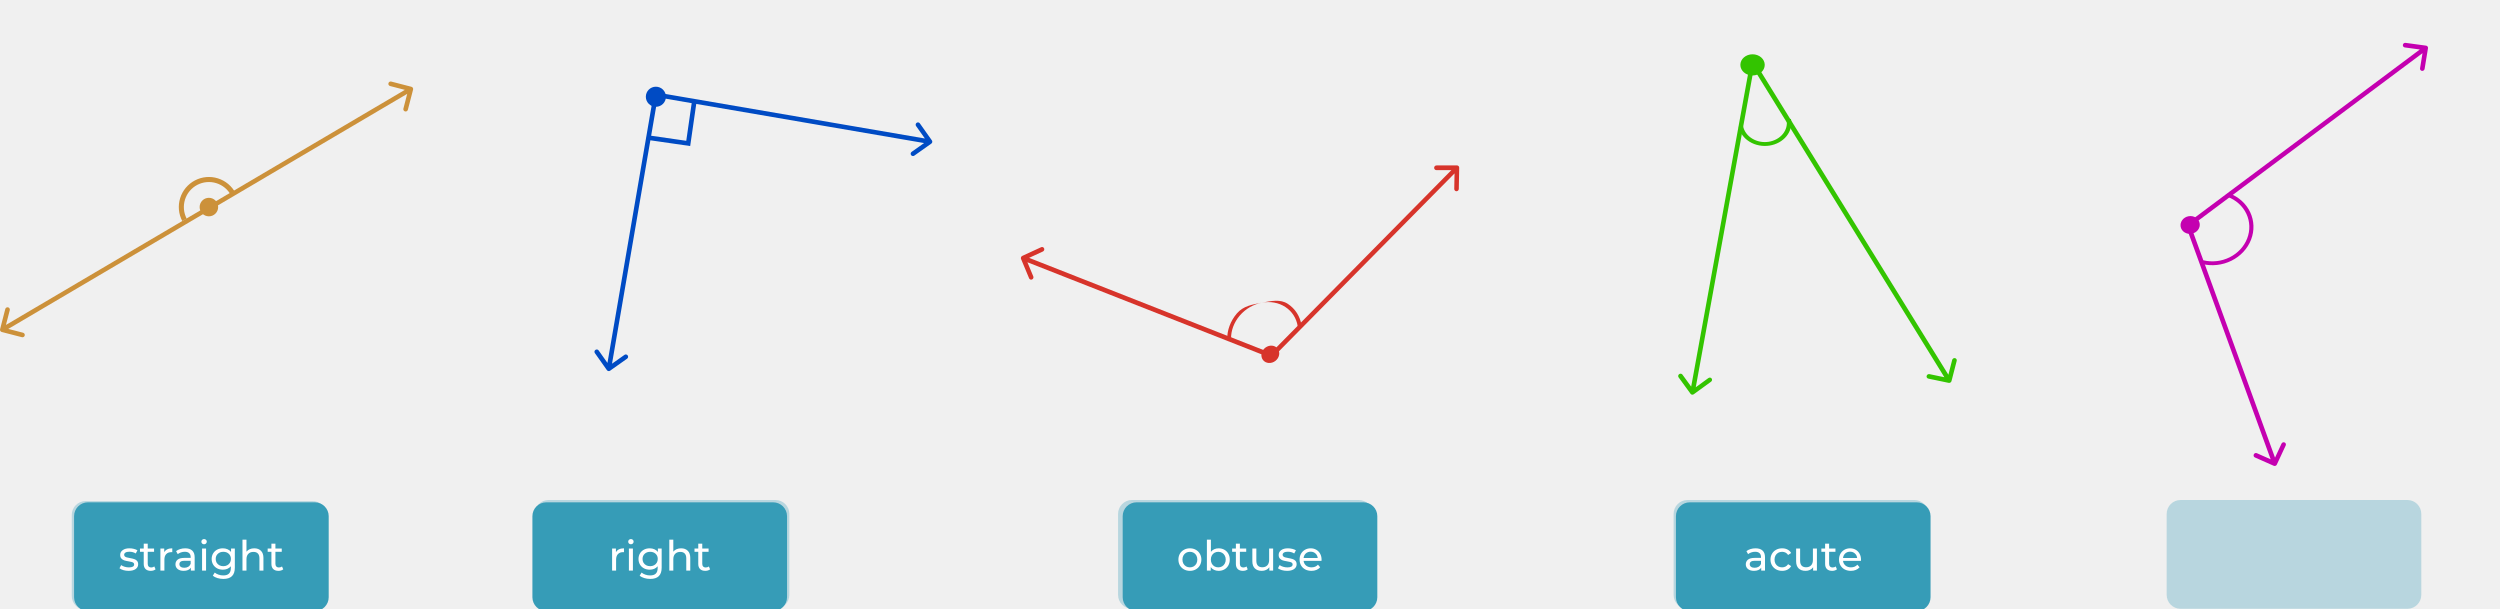
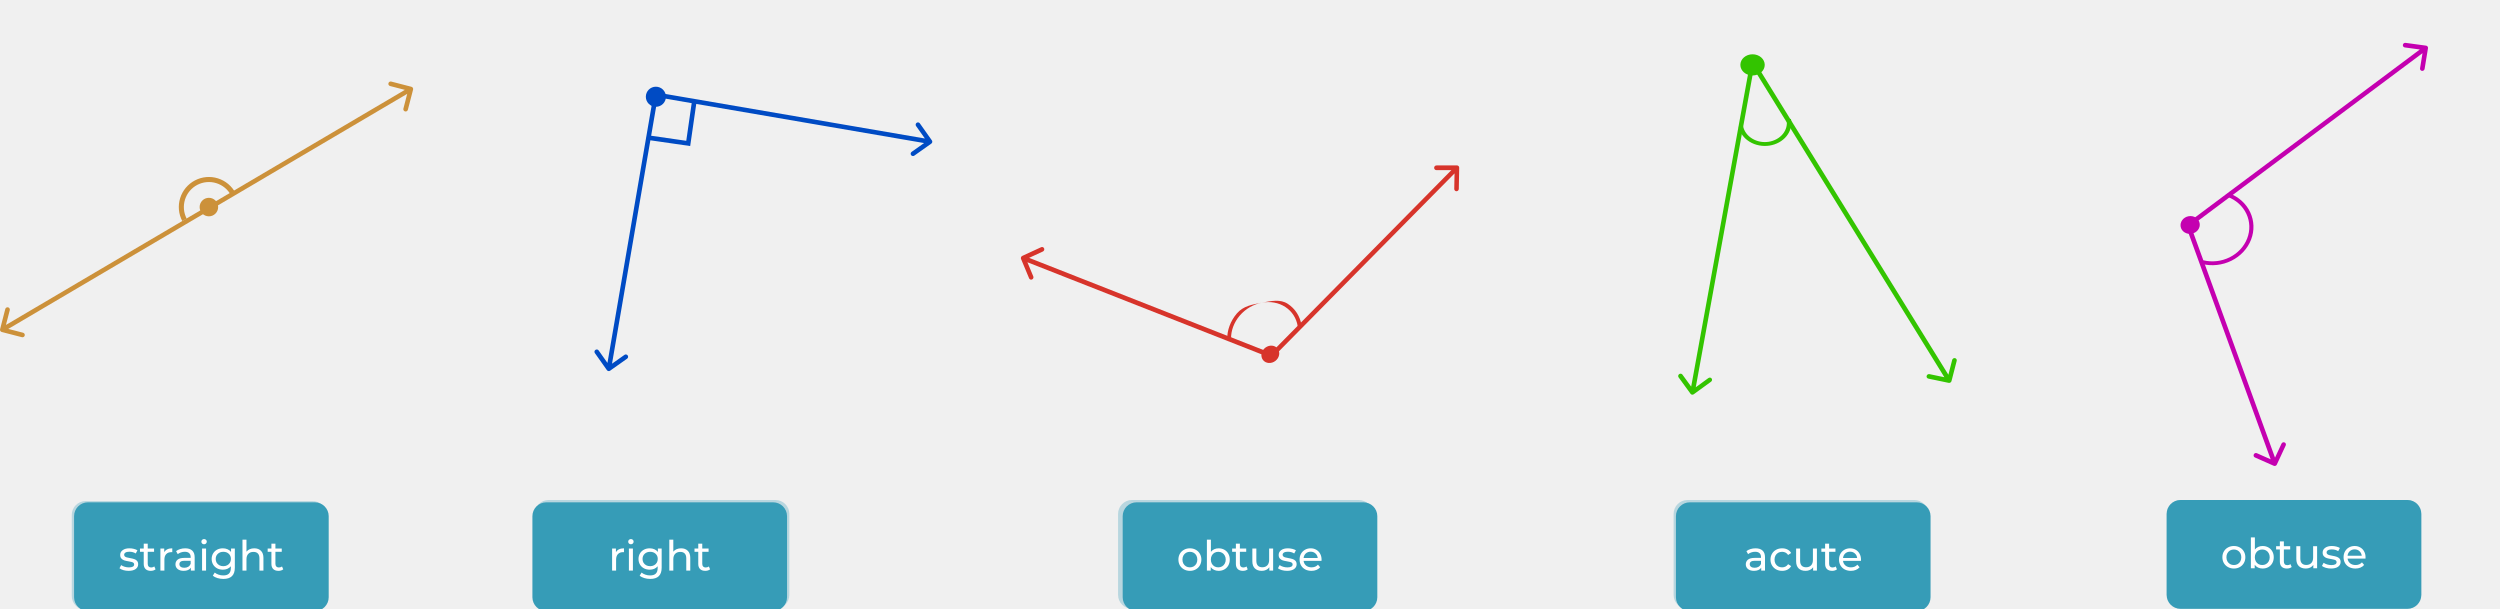
<svg xmlns="http://www.w3.org/2000/svg" width="1080" height="263" viewBox="0 0 1080 263" fill="none">
  <g opacity="0.3">
    <path d="M32 222.454C32 219.692 34.239 217.454 37 217.454H135C137.761 217.454 140 219.692 140 222.454V257.454C140 260.215 137.761 262.454 135 262.454H37C34.239 262.454 32 260.215 32 257.454V222.454Z" fill="#369CB7" />
    <path d="M37 218.454H135V216.454H37V218.454ZM139 222.454V257.454H141V222.454H139ZM135 261.454H37V263.454H135V261.454ZM33 257.454V222.454H31V257.454H33ZM37 261.454C34.791 261.454 33 259.663 33 257.454H31C31 260.767 33.686 263.454 37 263.454V261.454ZM139 257.454C139 259.663 137.209 261.454 135 261.454V263.454C138.314 263.454 141 260.767 141 257.454H139ZM135 218.454C137.209 218.454 139 220.244 139 222.454H141C141 219.14 138.314 216.454 135 216.454V218.454ZM37 216.454C33.686 216.454 31 219.14 31 222.454H33C33 220.244 34.791 218.454 37 218.454V216.454Z" fill="#369CB7" />
  </g>
  <g opacity="0.3">
    <path d="M232 222C232 219.239 234.239 217 237 217H335C337.761 217 340 219.239 340 222V257C340 259.762 337.761 262 335 262H237C234.239 262 232 259.762 232 257V222Z" fill="#369CB7" />
    <path d="M237 218H335V216H237V218ZM339 222V257H341V222H339ZM335 261H237V263H335V261ZM233 257V222H231V257H233ZM237 261C234.791 261 233 259.21 233 257H231C231 260.314 233.686 263 237 263V261ZM339 257C339 259.21 337.209 261 335 261V263C338.314 263 341 260.314 341 257H339ZM335 218C337.209 218 339 219.791 339 222H341C341 218.687 338.314 216 335 216V218ZM237 216C233.686 216 231 218.687 231 222H233C233 219.791 234.791 218 237 218V216Z" fill="#369CB7" />
  </g>
  <g opacity="0.3">
    <path d="M484 222C484 219.239 486.239 217 489 217H587C589.761 217 592 219.239 592 222V257C592 259.762 589.761 262 587 262H489C486.239 262 484 259.762 484 257V222Z" fill="#369CB7" />
    <path d="M489 218H587V216H489V218ZM591 222V257H593V222H591ZM587 261H489V263H587V261ZM485 257V222H483V257H485ZM489 261C486.791 261 485 259.21 485 257H483C483 260.314 485.686 263 489 263V261ZM591 257C591 259.21 589.209 261 587 261V263C590.314 263 593 260.314 593 257H591ZM587 218C589.209 218 591 219.791 591 222H593C593 218.687 590.314 216 587 216V218ZM489 216C485.686 216 483 218.687 483 222H485C485 219.791 486.791 218 489 218V216Z" fill="#369CB7" />
  </g>
-   <path d="M0.032 142.203C-0.106 142.738 0.215 143.284 0.75 143.422L9.464 145.674C9.998 145.812 10.544 145.49 10.682 144.956C10.82 144.421 10.499 143.875 9.964 143.737L2.218 141.736L4.22 133.99C4.358 133.455 4.037 132.91 3.502 132.772C2.967 132.634 2.422 132.955 2.284 133.49L0.032 142.203ZM178.453 38.704C178.591 38.169 178.27 37.624 177.735 37.485L169.021 35.234C168.487 35.095 167.941 35.417 167.803 35.952C167.665 36.486 167.986 37.032 168.521 37.17L176.266 39.172L174.265 46.917C174.127 47.452 174.448 47.997 174.983 48.136C175.518 48.274 176.063 47.952 176.201 47.417L178.453 38.704ZM1.508 143.315L177.993 39.315L176.977 37.592L0.492 141.592L1.508 143.315Z" fill="#CC913A" />
+   <path d="M0.032 142.203C-0.106 142.738 0.215 143.284 0.75 143.422L9.464 145.674C9.998 145.812 10.544 145.49 10.682 144.956C10.82 144.421 10.499 143.875 9.964 143.737L2.218 141.736L4.22 133.99C4.358 133.455 4.037 132.91 3.502 132.772C2.967 132.633 2.422 132.955 2.284 133.49L0.032 142.203ZM178.453 38.704C178.591 38.169 178.27 37.623 177.735 37.485L169.021 35.233C168.487 35.095 167.941 35.417 167.803 35.952C167.665 36.486 167.986 37.032 168.521 37.17L176.266 39.172L174.265 46.917C174.127 47.452 174.448 47.997 174.983 48.136C175.518 48.274 176.063 47.952 176.201 47.417L178.453 38.704ZM1.508 143.315L177.993 39.315L176.977 37.592L0.492 141.592L1.508 143.315Z" fill="#CC913A" />
  <circle cx="90.242" cy="89.454" r="4" fill="#CC913A" />
-   <path d="M101.757 83.421C100.157 80.366 97.41 78.073 94.119 77.045C90.828 76.017 87.263 76.338 84.209 77.938C81.155 79.538 78.862 82.286 77.834 85.577C76.805 88.868 77.127 92.433 78.727 95.487L80.661 94.473C79.33 91.932 79.063 88.966 79.918 86.228C80.773 83.49 82.681 81.204 85.222 79.873C87.763 78.541 90.729 78.274 93.468 79.129C96.206 79.985 98.492 81.893 99.823 84.434L101.757 83.421Z" fill="#CC913A" />
+   <path d="M101.757 83.42C100.157 80.366 97.41 78.073 94.119 77.045C90.828 76.017 87.263 76.338 84.209 77.938C81.155 79.538 78.862 82.286 77.834 85.577C76.805 88.868 77.127 92.433 78.727 95.487L80.661 94.473C79.33 91.932 79.063 88.966 79.918 86.228C80.773 83.49 82.681 81.204 85.222 79.873C87.763 78.541 90.729 78.274 93.468 79.129C96.206 79.985 98.492 81.893 99.823 84.434L101.757 83.42Z" fill="#CC913A" />
  <circle cx="283.342" cy="41.796" r="4.342" fill="#004BC4" />
-   <path d="M299.888 44.08L297.312 61.956L279.436 59.38" stroke="#004BC4" stroke-width="2" />
-   <path d="M402.572 60.645C402.891 61.096 402.783 61.719 402.332 62.038L394.984 67.234C394.533 67.553 393.909 67.446 393.59 66.995C393.271 66.544 393.378 65.92 393.829 65.601L400.361 60.983L395.743 54.45C395.424 53.999 395.531 53.375 395.982 53.056C396.433 52.737 397.057 52.845 397.376 53.296L402.572 60.645ZM283.328 40.892L282.342 40.723L282.512 39.738L283.497 39.907L283.328 40.892ZM263.576 160.136C263.125 160.455 262.501 160.348 262.182 159.897L256.987 152.548C256.668 152.097 256.775 151.473 257.226 151.154C257.677 150.835 258.301 150.942 258.62 151.393L263.238 157.926L269.77 153.307C270.221 152.989 270.845 153.096 271.164 153.547C271.483 153.998 271.376 154.622 270.925 154.941L263.576 160.136ZM401.586 62.207L283.159 41.878L283.497 39.907L401.924 60.236L401.586 62.207ZM284.314 41.062L263.984 159.489L262.013 159.15L282.342 40.723L284.314 41.062Z" fill="#004BC4" />
+   <path d="M299.888 44.079L297.312 61.956L279.436 59.38" stroke="#004BC4" stroke-width="2" />
+   <path d="M402.572 60.645C402.891 61.095 402.783 61.719 402.332 62.038L394.984 67.234C394.533 67.553 393.909 67.445 393.59 66.995C393.271 66.544 393.378 65.919 393.829 65.601L400.361 60.983L395.743 54.45C395.424 53.999 395.531 53.375 395.982 53.056C396.433 52.737 397.057 52.845 397.376 53.295L402.572 60.645ZM283.328 40.892L282.342 40.723L282.512 39.738L283.497 39.907L283.328 40.892ZM263.576 160.136C263.125 160.455 262.501 160.348 262.182 159.897L256.987 152.548C256.668 152.097 256.775 151.473 257.226 151.154C257.677 150.835 258.301 150.942 258.62 151.393L263.238 157.926L269.77 153.307C270.221 152.989 270.845 153.096 271.164 153.547C271.483 153.998 271.376 154.622 270.925 154.941L263.576 160.136ZM401.586 62.207L283.159 41.878L283.497 39.907L401.924 60.236L401.586 62.207ZM284.314 41.062L263.984 159.489L262.013 159.15L282.342 40.723L284.314 41.062Z" fill="#004BC4" />
  <ellipse cx="757.102" cy="28.031" rx="5.266" ry="4.578" fill="#33C400" />
-   <path d="M843.047 164.63C842.908 165.166 842.359 165.51 841.82 165.397L833.033 163.565C832.494 163.453 832.169 162.927 832.307 162.391C832.445 161.855 832.994 161.511 833.533 161.623L841.344 163.252L843.345 155.484C843.483 154.948 844.032 154.604 844.571 154.717C845.11 154.829 845.435 155.355 845.297 155.891L843.047 164.63ZM757.085 26.983L756.094 26.85L756.574 24.21L757.953 26.44L757.085 26.983ZM731.725 170.31C731.268 170.642 730.64 170.558 730.323 170.122L725.149 163.02C724.831 162.584 724.945 161.962 725.402 161.63C725.859 161.297 726.487 161.382 726.805 161.817L731.403 168.131L738.026 163.321C738.483 162.989 739.111 163.073 739.429 163.509C739.746 163.945 739.633 164.567 739.176 164.899L731.725 170.31ZM841.203 164.969L756.218 27.526L757.953 26.44L842.937 163.884L841.203 164.969ZM758.077 27.116L732.142 169.654L730.159 169.388L756.094 26.85L758.077 27.116Z" fill="#33C400" />
-   <path d="M773.677 51.35C774.212 53.953 773.536 56.632 771.799 58.797C770.062 60.962 767.405 62.437 764.414 62.897C761.423 63.357 758.342 62.765 755.849 61.25C753.356 59.735 751.655 57.422 751.12 54.819L753.015 54.528C753.46 56.693 754.875 58.618 756.949 59.878C759.023 61.139 761.587 61.632 764.076 61.249C766.564 60.866 768.775 59.639 770.22 57.837C771.665 56.036 772.227 53.807 771.783 51.642L773.677 51.35Z" fill="#33C400" />
+   <path d="M843.047 164.63C842.908 165.166 842.359 165.51 841.82 165.397L833.033 163.565C832.494 163.453 832.169 162.927 832.307 162.391C832.445 161.855 832.994 161.511 833.533 161.623L841.344 163.252L843.345 155.484C843.483 154.948 844.032 154.604 844.571 154.717C845.11 154.829 845.435 155.355 845.297 155.891L843.047 164.63ZM757.085 26.983L756.094 26.85L756.574 24.21L757.953 26.44L757.085 26.983ZM731.725 170.31C731.268 170.642 730.64 170.558 730.323 170.122L725.149 163.02C724.831 162.584 724.945 161.962 725.402 161.629C725.859 161.297 726.487 161.382 726.805 161.817L731.403 168.131L738.026 163.321C738.483 162.989 739.111 163.073 739.429 163.509C739.746 163.944 739.633 164.567 739.176 164.899L731.725 170.31ZM841.203 164.969L756.218 27.526L757.953 26.44L842.937 163.884L841.203 164.969ZM758.077 27.116L732.142 169.654L730.159 169.388L756.094 26.85L758.077 27.116Z" fill="#33C400" />
+   <path d="M773.677 51.35C774.212 53.953 773.536 56.631 771.799 58.797C770.062 60.962 767.405 62.437 764.414 62.897C761.423 63.357 758.342 62.765 755.849 61.25C753.356 59.735 751.655 57.422 751.12 54.819L753.015 54.528C753.46 56.693 754.875 58.618 756.949 59.878C759.023 61.139 761.587 61.632 764.076 61.249C766.564 60.866 768.775 59.639 770.22 57.837C771.665 56.036 772.227 53.807 771.783 51.642L773.677 51.35Z" fill="#33C400" />
  <g opacity="0.3">
    <path d="M724 222C724 219.239 726.239 217 729 217H827C829.761 217 832 219.239 832 222V257C832 259.762 829.761 262 827 262H729C726.239 262 724 259.762 724 257V222Z" fill="#369CB7" />
    <path d="M729 218H827V216H729V218ZM831 222V257H833V222H831ZM827 261H729V263H827V261ZM725 257V222H723V257H725ZM729 261C726.791 261 725 259.21 725 257H723C723 260.314 725.686 263 729 263V261ZM831 257C831 259.21 829.209 261 827 261V263C830.314 263 833 260.314 833 257H831ZM827 218C829.209 218 831 219.791 831 222H833C833 218.687 830.314 216 827 216V218ZM729 216C725.686 216 723 218.687 723 222H725C725 219.791 726.791 218 729 218V216Z" fill="#369CB7" />
  </g>
-   <ellipse cx="946.145" cy="97.186" rx="3.834" ry="4.173" transform="rotate(-100.475 946.145 97.1862)" fill="#C400B0" />
-   <path d="M1048.06 19.716C1048.61 19.79 1048.98 20.294 1048.89 20.841L1047.43 29.763C1047.35 30.311 1046.83 30.695 1046.29 30.621C1045.74 30.547 1045.37 30.043 1045.46 29.496L1046.75 21.565L1038.86 20.495C1038.32 20.421 1037.95 19.917 1038.04 19.37C1038.13 18.822 1038.64 18.438 1039.19 18.512L1048.06 19.716ZM945.29 97.356L944.349 97.721L944.094 97.018L944.707 96.56L945.29 97.356ZM983.589 200.706C983.353 201.212 982.758 201.443 982.258 201.222L974.119 197.618C973.619 197.396 973.405 196.807 973.64 196.301C973.876 195.794 974.471 195.563 974.971 195.784L982.206 198.988L985.613 191.655C985.848 191.149 986.444 190.918 986.944 191.139C987.443 191.36 987.657 191.95 987.422 192.456L983.589 200.706ZM1048.49 21.503L945.873 98.151L944.707 96.56L1047.32 19.912L1048.49 21.503ZM946.231 96.991L983.625 199.941L981.743 200.671L944.349 97.721L946.231 96.991Z" fill="#C400B0" />
-   <path d="M963.099 83.525C967.138 85.055 970.353 87.976 972.093 91.691C973.832 95.407 973.964 99.639 972.462 103.527C970.96 107.415 967.937 110.666 964.008 112.62C960.078 114.573 955.537 115.083 951.309 114.044L951.811 112.436C955.603 113.367 959.675 112.911 963.199 111.159C966.723 109.406 969.434 106.491 970.781 103.004C972.128 99.518 972.009 95.723 970.449 92.39C968.89 89.058 966.006 86.439 962.384 85.067L963.099 83.525Z" fill="#C400B0" />
+   <ellipse cx="946.145" cy="97.186" rx="3.834" ry="4.173" transform="rotate(-100.475 946.145 97.1863)" fill="#C400B0" />
+   <path d="M1048.06 19.716C1048.61 19.79 1048.98 20.294 1048.89 20.841L1047.43 29.764C1047.35 30.311 1046.83 30.695 1046.29 30.621C1045.74 30.547 1045.37 30.044 1045.46 29.496L1046.75 21.565L1038.86 20.495C1038.32 20.421 1037.95 19.917 1038.04 19.37C1038.13 18.822 1038.64 18.438 1039.19 18.512L1048.06 19.716ZM945.29 97.356L944.349 97.721L944.094 97.018L944.707 96.56L945.29 97.356ZM983.589 200.706C983.353 201.212 982.758 201.444 982.258 201.222L974.119 197.618C973.619 197.397 973.405 196.807 973.64 196.301C973.876 195.794 974.471 195.563 974.971 195.785L982.206 198.988L985.613 191.655C985.848 191.149 986.444 190.918 986.944 191.139C987.443 191.36 987.657 191.95 987.422 192.456L983.589 200.706ZM1048.49 21.503L945.873 98.151L944.707 96.56L1047.32 19.912L1048.49 21.503ZM946.231 96.991L983.625 199.941L981.743 200.671L944.349 97.721L946.231 96.991Z" fill="#C400B0" />
+   <path d="M963.099 83.525C967.138 85.056 970.353 87.976 972.093 91.692C973.832 95.407 973.964 99.639 972.462 103.527C970.96 107.415 967.937 110.666 964.008 112.62C960.078 114.574 955.537 115.083 951.309 114.045L951.811 112.436C955.603 113.368 959.675 112.911 963.199 111.159C966.723 109.407 969.434 106.491 970.781 103.004C972.128 99.518 972.009 95.723 970.449 92.391C968.89 89.058 966.006 86.44 962.384 85.067L963.099 83.525Z" fill="#C400B0" />
  <g opacity="0.3">
    <path d="M937 222C937 219.239 939.239 217 942 217H1040C1042.76 217 1045 219.239 1045 222V257C1045 259.762 1042.76 262 1040 262H942C939.239 262 937 259.762 937 257V222Z" fill="#369CB7" />
    <path d="M942 218H1040V216H942V218ZM1044 222V257H1046V222H1044ZM1040 261H942V263H1040V261ZM938 257V222H936V257H938ZM942 261C939.791 261 938 259.21 938 257H936C936 260.314 938.686 263 942 263V261ZM1044 257C1044 259.21 1042.21 261 1040 261V263C1043.31 263 1046 260.314 1046 257H1044ZM1040 218C1042.21 218 1044 219.791 1044 222H1046C1046 218.687 1043.31 216 1040 216V218ZM942 216C938.686 216 936 218.687 936 222H938C938 219.791 939.791 218 942 218V216Z" fill="#369CB7" />
  </g>
  <ellipse cx="548.781" cy="153.064" rx="4.011" ry="3.59" transform="rotate(142.456 548.781 153.064)" fill="#D7342B" />
-   <path d="M441.094 111.891C440.881 111.38 441.114 110.779 441.614 110.549L449.767 106.793C450.267 106.562 450.845 106.79 451.059 107.301C451.272 107.812 451.039 108.413 450.539 108.643L443.292 111.982L446.379 119.385C446.592 119.896 446.359 120.497 445.859 120.728C445.359 120.958 444.78 120.731 444.567 120.22L441.094 111.891ZM549.248 153.654L549.931 154.37L549.471 154.835L548.88 154.603L549.248 153.654ZM629.41 71.454C629.954 71.453 630.386 71.907 630.376 72.468L630.203 81.604C630.192 82.165 629.743 82.62 629.199 82.621C628.656 82.621 628.223 82.168 628.234 81.607L628.388 73.486L620.512 73.498C619.968 73.499 619.536 73.045 619.547 72.484C619.557 71.924 620.007 71.469 620.55 71.468L629.41 71.454ZM442.368 110.525L549.616 152.704L548.88 154.603L441.632 112.424L442.368 110.525ZM548.566 152.937L628.709 71.752L630.074 73.186L549.931 154.37L548.566 152.937Z" fill="#D7342B" />
-   <path d="M530.154 146.603C530.076 142.657 531.563 138.658 534.313 135.422C537.064 132.185 541.008 131.539 545.097 130.765C549.187 129.992 553.114 129.15 556.327 131.258C559.54 133.367 561.66 136.683 562.256 140.532L560.608 140.946C560.074 137.494 558.172 134.52 555.291 132.629C552.409 130.738 548.765 130.072 545.097 130.765C541.43 131.459 538.016 133.46 535.55 136.363C533.083 139.266 531.749 142.851 531.82 146.39L530.154 146.603Z" fill="#D7342B" />
+   <path d="M441.094 111.891C440.881 111.38 441.114 110.779 441.614 110.549L449.767 106.792C450.267 106.562 450.845 106.789 451.059 107.3C451.272 107.812 451.039 108.413 450.539 108.643L443.292 111.982L446.379 119.385C446.592 119.896 446.359 120.497 445.859 120.728C445.359 120.958 444.78 120.731 444.567 120.22L441.094 111.891ZM549.248 153.653L549.931 154.37L549.471 154.835L548.88 154.603L549.248 153.653ZM629.41 71.454C629.954 71.453 630.386 71.907 630.376 72.468L630.203 81.604C630.192 82.164 629.743 82.62 629.199 82.62C628.656 82.621 628.223 82.168 628.234 81.607L628.388 73.486L620.512 73.498C619.968 73.499 619.536 73.045 619.547 72.484C619.557 71.924 620.007 71.468 620.55 71.468L629.41 71.454ZM442.368 110.525L549.616 152.704L548.88 154.603L441.632 112.423L442.368 110.525ZM548.566 152.937L628.709 71.752L630.074 73.186L549.931 154.37L548.566 152.937Z" fill="#D7342B" />
+   <path d="M530.154 146.603C530.076 142.657 531.563 138.658 534.313 135.422C537.064 132.185 541.008 131.539 545.097 130.765C549.187 129.992 553.114 129.149 556.327 131.258C559.54 133.367 561.66 136.683 562.256 140.532L560.608 140.946C560.074 137.494 558.172 134.52 555.291 132.629C552.409 130.738 548.765 130.072 545.097 130.765C541.43 131.459 538.016 133.46 535.55 136.363C533.083 139.266 531.749 142.851 531.82 146.39L530.154 146.603Z" fill="#D7342B" />
  <path d="M33 223C33 220.239 35.239 218 38 218H136C138.761 218 141 220.239 141 223V258C141 260.761 138.761 263 136 263H38C35.239 263 33 260.761 33 258V223Z" fill="#369CB7" />
  <path d="M55.559 246.608C54.779 246.608 54.029 246.506 53.309 246.302C52.589 246.086 52.025 245.816 51.617 245.492L52.337 244.124C52.757 244.424 53.267 244.664 53.867 244.844C54.467 245.024 55.073 245.114 55.685 245.114C57.197 245.114 57.953 244.682 57.953 243.818C57.953 243.53 57.851 243.302 57.647 243.134C57.443 242.966 57.185 242.846 56.873 242.774C56.573 242.69 56.141 242.6 55.577 242.504C54.809 242.384 54.179 242.246 53.687 242.09C53.207 241.934 52.793 241.67 52.445 241.298C52.097 240.926 51.923 240.404 51.923 239.732C51.923 238.868 52.283 238.178 53.003 237.662C53.723 237.134 54.689 236.87 55.901 236.87C56.537 236.87 57.173 236.948 57.809 237.104C58.445 237.26 58.967 237.47 59.375 237.734L58.637 239.102C57.857 238.598 56.939 238.346 55.883 238.346C55.151 238.346 54.593 238.466 54.209 238.706C53.825 238.946 53.633 239.264 53.633 239.66C53.633 239.972 53.741 240.218 53.957 240.398C54.173 240.578 54.437 240.71 54.749 240.794C55.073 240.878 55.523 240.974 56.099 241.082C56.867 241.214 57.485 241.358 57.953 241.514C58.433 241.658 58.841 241.91 59.177 242.27C59.513 242.63 59.681 243.134 59.681 243.782C59.681 244.646 59.309 245.336 58.565 245.852C57.833 246.356 56.831 246.608 55.559 246.608ZM67.204 245.942C66.952 246.158 66.64 246.326 66.268 246.446C65.896 246.554 65.512 246.608 65.116 246.608C64.156 246.608 63.412 246.35 62.884 245.834C62.356 245.318 62.092 244.58 62.092 243.62V238.382H60.472V236.96H62.092V234.872H63.82V236.96H66.556V238.382H63.82V243.548C63.82 244.064 63.946 244.46 64.198 244.736C64.462 245.012 64.834 245.15 65.314 245.15C65.842 245.15 66.292 245 66.664 244.7L67.204 245.942ZM70.949 238.562C71.249 238.01 71.693 237.59 72.281 237.302C72.869 237.014 73.583 236.87 74.423 236.87V238.544C74.327 238.532 74.195 238.526 74.027 238.526C73.091 238.526 72.353 238.808 71.813 239.372C71.285 239.924 71.021 240.716 71.021 241.748V246.5H69.293V236.96H70.949V238.562ZM80.01 236.87C81.329 236.87 82.338 237.194 83.034 237.842C83.742 238.49 84.096 239.456 84.096 240.74V246.5H82.457V245.24C82.169 245.684 81.755 246.026 81.216 246.266C80.688 246.494 80.058 246.608 79.326 246.608C78.257 246.608 77.4 246.35 76.751 245.834C76.115 245.318 75.797 244.64 75.797 243.8C75.797 242.96 76.103 242.288 76.716 241.784C77.328 241.268 78.299 241.01 79.632 241.01H82.368V240.668C82.368 239.924 82.151 239.354 81.719 238.958C81.287 238.562 80.651 238.364 79.811 238.364C79.248 238.364 78.695 238.46 78.156 238.652C77.615 238.832 77.159 239.078 76.787 239.39L76.067 238.094C76.559 237.698 77.147 237.398 77.832 237.194C78.516 236.978 79.242 236.87 80.01 236.87ZM79.614 245.276C80.273 245.276 80.844 245.132 81.323 244.844C81.803 244.544 82.151 244.124 82.368 243.584V242.252H79.704C78.24 242.252 77.507 242.744 77.507 243.728C77.507 244.208 77.694 244.586 78.066 244.862C78.438 245.138 78.954 245.276 79.614 245.276ZM87.293 236.96H89.021V246.5H87.293V236.96ZM88.157 235.124C87.821 235.124 87.539 235.016 87.311 234.8C87.095 234.584 86.987 234.32 86.987 234.008C86.987 233.696 87.095 233.432 87.311 233.216C87.539 232.988 87.821 232.874 88.157 232.874C88.493 232.874 88.769 232.982 88.985 233.198C89.213 233.402 89.327 233.66 89.327 233.972C89.327 234.296 89.213 234.572 88.985 234.8C88.769 235.016 88.493 235.124 88.157 235.124ZM101.447 236.96V245.204C101.447 246.872 101.033 248.102 100.205 248.894C99.377 249.698 98.141 250.1 96.497 250.1C95.597 250.1 94.739 249.974 93.923 249.722C93.107 249.482 92.447 249.134 91.943 248.678L92.771 247.346C93.215 247.73 93.761 248.03 94.409 248.246C95.069 248.474 95.747 248.588 96.443 248.588C97.559 248.588 98.381 248.324 98.909 247.796C99.449 247.268 99.719 246.464 99.719 245.384V244.628C99.311 245.12 98.807 245.492 98.207 245.744C97.619 245.984 96.977 246.104 96.281 246.104C95.369 246.104 94.541 245.912 93.797 245.528C93.065 245.132 92.489 244.586 92.069 243.89C91.649 243.182 91.439 242.378 91.439 241.478C91.439 240.578 91.649 239.78 92.069 239.084C92.489 238.376 93.065 237.83 93.797 237.446C94.541 237.062 95.369 236.87 96.281 236.87C97.001 236.87 97.667 237.002 98.279 237.266C98.903 237.53 99.413 237.92 99.809 238.436V236.96H101.447ZM96.479 244.592C97.103 244.592 97.661 244.46 98.153 244.196C98.657 243.932 99.047 243.566 99.323 243.098C99.611 242.618 99.755 242.078 99.755 241.478C99.755 240.554 99.449 239.81 98.837 239.246C98.225 238.67 97.439 238.382 96.479 238.382C95.507 238.382 94.715 238.67 94.103 239.246C93.491 239.81 93.185 240.554 93.185 241.478C93.185 242.078 93.323 242.618 93.599 243.098C93.887 243.566 94.277 243.932 94.769 244.196C95.273 244.46 95.843 244.592 96.479 244.592ZM109.842 236.87C111.054 236.87 112.014 237.224 112.722 237.932C113.442 238.628 113.802 239.654 113.802 241.01V246.5H112.074V241.208C112.074 240.284 111.852 239.588 111.408 239.12C110.964 238.652 110.328 238.418 109.5 238.418C108.564 238.418 107.826 238.694 107.286 239.246C106.746 239.786 106.476 240.566 106.476 241.586V246.5H104.748V233.144H106.476V238.31C106.836 237.854 107.304 237.5 107.88 237.248C108.468 236.996 109.122 236.87 109.842 236.87ZM122.364 245.942C122.112 246.158 121.8 246.326 121.428 246.446C121.056 246.554 120.672 246.608 120.276 246.608C119.316 246.608 118.572 246.35 118.044 245.834C117.516 245.318 117.252 244.58 117.252 243.62V238.382H115.632V236.96H117.252V234.872H118.98V236.96H121.716V238.382H118.98V243.548C118.98 244.064 119.106 244.46 119.358 244.736C119.622 245.012 119.994 245.15 120.474 245.15C121.002 245.15 121.452 245 121.824 244.7L122.364 245.942Z" fill="white" />
  <path d="M38 219H136V217H38V219ZM140 223V258H142V223H140ZM136 262H38V264H136V262ZM34 258V223H32V258H34ZM38 262C35.791 262 34 260.209 34 258H32C32 261.314 34.686 264 38 264V262ZM140 258C140 260.209 138.209 262 136 262V264C139.314 264 142 261.314 142 258H140ZM136 219C138.209 219 140 220.791 140 223H142C142 219.686 139.314 217 136 217V219ZM38 217C34.686 217 32 219.686 32 223H34C34 220.791 35.791 219 38 219V217Z" fill="#369CB7" />
  <path d="M231 223C231 220.239 233.239 218 236 218H334C336.761 218 339 220.239 339 223V258C339 260.761 336.761 263 334 263H236C233.239 263 231 260.761 231 258V223Z" fill="#369CB7" />
  <path d="M266.084 238.562C266.384 238.01 266.828 237.59 267.416 237.302C268.004 237.014 268.718 236.87 269.558 236.87V238.544C269.462 238.532 269.33 238.526 269.162 238.526C268.226 238.526 267.488 238.808 266.948 239.372C266.42 239.924 266.156 240.716 266.156 241.748V246.5H264.428V236.96H266.084V238.562ZM271.688 236.96H273.416V246.5H271.688V236.96ZM272.552 235.124C272.216 235.124 271.934 235.016 271.706 234.8C271.49 234.584 271.382 234.32 271.382 234.008C271.382 233.696 271.49 233.432 271.706 233.216C271.934 232.988 272.216 232.874 272.552 232.874C272.888 232.874 273.164 232.982 273.38 233.198C273.608 233.402 273.722 233.66 273.722 233.972C273.722 234.296 273.608 234.572 273.38 234.8C273.164 235.016 272.888 235.124 272.552 235.124ZM285.841 236.96V245.204C285.841 246.872 285.427 248.102 284.599 248.894C283.771 249.698 282.535 250.1 280.891 250.1C279.991 250.1 279.133 249.974 278.317 249.722C277.501 249.482 276.841 249.134 276.337 248.678L277.165 247.346C277.609 247.73 278.155 248.03 278.803 248.246C279.463 248.474 280.141 248.588 280.837 248.588C281.953 248.588 282.775 248.324 283.303 247.796C283.843 247.268 284.113 246.464 284.113 245.384V244.628C283.705 245.12 283.201 245.492 282.601 245.744C282.013 245.984 281.371 246.104 280.675 246.104C279.763 246.104 278.935 245.912 278.191 245.528C277.459 245.132 276.883 244.586 276.463 243.89C276.043 243.182 275.833 242.378 275.833 241.478C275.833 240.578 276.043 239.78 276.463 239.084C276.883 238.376 277.459 237.83 278.191 237.446C278.935 237.062 279.763 236.87 280.675 236.87C281.395 236.87 282.061 237.002 282.673 237.266C283.297 237.53 283.807 237.92 284.203 238.436V236.96H285.841ZM280.873 244.592C281.497 244.592 282.055 244.46 282.547 244.196C283.051 243.932 283.441 243.566 283.717 243.098C284.005 242.618 284.149 242.078 284.149 241.478C284.149 240.554 283.843 239.81 283.231 239.246C282.619 238.67 281.833 238.382 280.873 238.382C279.901 238.382 279.109 238.67 278.497 239.246C277.885 239.81 277.579 240.554 277.579 241.478C277.579 242.078 277.717 242.618 277.993 243.098C278.281 243.566 278.671 243.932 279.163 244.196C279.667 244.46 280.237 244.592 280.873 244.592ZM294.237 236.87C295.449 236.87 296.409 237.224 297.117 237.932C297.837 238.628 298.197 239.654 298.197 241.01V246.5H296.469V241.208C296.469 240.284 296.247 239.588 295.803 239.12C295.359 238.652 294.723 238.418 293.895 238.418C292.959 238.418 292.221 238.694 291.681 239.246C291.141 239.786 290.871 240.566 290.871 241.586V246.5H289.143V233.144H290.871V238.31C291.231 237.854 291.699 237.5 292.275 237.248C292.863 236.996 293.517 236.87 294.237 236.87ZM306.759 245.942C306.507 246.158 306.195 246.326 305.823 246.446C305.451 246.554 305.067 246.608 304.671 246.608C303.711 246.608 302.967 246.35 302.439 245.834C301.911 245.318 301.647 244.58 301.647 243.62V238.382H300.027V236.96H301.647V234.872H303.375V236.96H306.111V238.382H303.375V243.548C303.375 244.064 303.501 244.46 303.753 244.736C304.017 245.012 304.389 245.15 304.869 245.15C305.397 245.15 305.847 245 306.219 244.7L306.759 245.942Z" fill="white" />
  <path d="M236 219H334V217H236V219ZM338 223V258H340V223H338ZM334 262H236V264H334V262ZM232 258V223H230V258H232ZM236 262C233.791 262 232 260.209 232 258H230C230 261.314 232.686 264 236 264V262ZM338 258C338 260.209 336.209 262 334 262V264C337.314 264 340 261.314 340 258H338ZM334 219C336.209 219 338 220.791 338 223H340C340 219.686 337.314 217 334 217V219ZM236 217C232.686 217 230 219.686 230 223H232C232 220.791 233.791 219 236 219V217Z" fill="#369CB7" />
  <path d="M725 223C725 220.239 727.239 218 730 218H828C830.761 218 833 220.239 833 223V258C833 260.761 830.761 263 828 263H730C727.239 263 725 260.761 725 258V223Z" fill="#369CB7" />
  <path d="M758.395 236.87C759.715 236.87 760.723 237.194 761.419 237.842C762.127 238.49 762.481 239.456 762.481 240.74V246.5H760.843V245.24C760.555 245.684 760.141 246.026 759.601 246.266C759.073 246.494 758.443 246.608 757.711 246.608C756.643 246.608 755.785 246.35 755.137 245.834C754.501 245.318 754.183 244.64 754.183 243.8C754.183 242.96 754.489 242.288 755.101 241.784C755.713 241.268 756.685 241.01 758.017 241.01H760.753V240.668C760.753 239.924 760.537 239.354 760.105 238.958C759.673 238.562 759.037 238.364 758.197 238.364C757.633 238.364 757.081 238.46 756.541 238.652C756.001 238.832 755.545 239.078 755.173 239.39L754.453 238.094C754.945 237.698 755.533 237.398 756.217 237.194C756.901 236.978 757.627 236.87 758.395 236.87ZM757.999 245.276C758.659 245.276 759.229 245.132 759.709 244.844C760.189 244.544 760.537 244.124 760.753 243.584V242.252H758.089C756.625 242.252 755.893 242.744 755.893 243.728C755.893 244.208 756.079 244.586 756.451 244.862C756.823 245.138 757.339 245.276 757.999 245.276ZM769.89 246.608C768.918 246.608 768.048 246.398 767.28 245.978C766.524 245.558 765.93 244.982 765.498 244.25C765.066 243.506 764.85 242.666 764.85 241.73C764.85 240.794 765.066 239.96 765.498 239.228C765.93 238.484 766.524 237.908 767.28 237.5C768.048 237.08 768.918 236.87 769.89 236.87C770.754 236.87 771.522 237.044 772.194 237.392C772.878 237.74 773.406 238.244 773.778 238.904L772.464 239.75C772.164 239.294 771.792 238.952 771.348 238.724C770.904 238.496 770.412 238.382 769.872 238.382C769.248 238.382 768.684 238.52 768.18 238.796C767.688 239.072 767.298 239.468 767.01 239.984C766.734 240.488 766.596 241.07 766.596 241.73C766.596 242.402 766.734 242.996 767.01 243.512C767.298 244.016 767.688 244.406 768.18 244.682C768.684 244.958 769.248 245.096 769.872 245.096C770.412 245.096 770.904 244.982 771.348 244.754C771.792 244.526 772.164 244.184 772.464 243.728L773.778 244.556C773.406 245.216 772.878 245.726 772.194 246.086C771.522 246.434 770.754 246.608 769.89 246.608ZM784.907 236.96V246.5H783.269V245.06C782.921 245.552 782.459 245.936 781.883 246.212C781.319 246.476 780.701 246.608 780.029 246.608C778.757 246.608 777.755 246.26 777.023 245.564C776.291 244.856 775.925 243.818 775.925 242.45V236.96H777.653V242.252C777.653 243.176 777.875 243.878 778.319 244.358C778.763 244.826 779.399 245.06 780.227 245.06C781.139 245.06 781.859 244.784 782.387 244.232C782.915 243.68 783.179 242.9 783.179 241.892V236.96H784.907ZM793.561 245.942C793.309 246.158 792.997 246.326 792.625 246.446C792.253 246.554 791.869 246.608 791.473 246.608C790.513 246.608 789.769 246.35 789.241 245.834C788.713 245.318 788.449 244.58 788.449 243.62V238.382H786.829V236.96H788.449V234.872H790.177V236.96H792.913V238.382H790.177V243.548C790.177 244.064 790.303 244.46 790.555 244.736C790.819 245.012 791.191 245.15 791.671 245.15C792.199 245.15 792.649 245 793.021 244.7L793.561 245.942ZM803.955 241.784C803.955 241.916 803.943 242.09 803.919 242.306H796.179C796.287 243.146 796.653 243.824 797.277 244.34C797.913 244.844 798.699 245.096 799.635 245.096C800.775 245.096 801.693 244.712 802.389 243.944L803.343 245.06C802.911 245.564 802.371 245.948 801.723 246.212C801.087 246.476 800.373 246.608 799.581 246.608C798.573 246.608 797.679 246.404 796.899 245.996C796.119 245.576 795.513 244.994 795.081 244.25C794.661 243.506 794.451 242.666 794.451 241.73C794.451 240.806 794.655 239.972 795.063 239.228C795.483 238.484 796.053 237.908 796.773 237.5C797.505 237.08 798.327 236.87 799.239 236.87C800.151 236.87 800.961 237.08 801.669 237.5C802.389 237.908 802.947 238.484 803.343 239.228C803.751 239.972 803.955 240.824 803.955 241.784ZM799.239 238.328C798.411 238.328 797.715 238.58 797.151 239.084C796.599 239.588 796.275 240.248 796.179 241.064H802.299C802.203 240.26 801.873 239.606 801.309 239.102C800.757 238.586 800.067 238.328 799.239 238.328Z" fill="white" />
  <path d="M730 219H828V217H730V219ZM832 223V258H834V223H832ZM828 262H730V264H828V262ZM726 258V223H724V258H726ZM730 262C727.791 262 726 260.209 726 258H724C724 261.314 726.686 264 730 264V262ZM832 258C832 260.209 830.209 262 828 262V264C831.314 264 834 261.314 834 258H832ZM828 219C830.209 219 832 220.791 832 223H834C834 219.686 831.314 217 828 217V219ZM730 217C726.686 217 724 219.686 724 223H726C726 220.791 727.791 219 730 219V217Z" fill="#369CB7" />
  <path d="M486 223C486 220.239 488.239 218 491 218H589C591.761 218 594 220.239 594 223V258C594 260.761 591.761 263 589 263H491C488.239 263 486 260.761 486 258V223Z" fill="#369CB7" />
  <path d="M514.039 246.608C513.091 246.608 512.239 246.398 511.483 245.978C510.727 245.558 510.133 244.982 509.701 244.25C509.281 243.506 509.071 242.666 509.071 241.73C509.071 240.794 509.281 239.96 509.701 239.228C510.133 238.484 510.727 237.908 511.483 237.5C512.239 237.08 513.091 236.87 514.039 236.87C514.987 236.87 515.833 237.08 516.577 237.5C517.333 237.908 517.921 238.484 518.341 239.228C518.773 239.96 518.989 240.794 518.989 241.73C518.989 242.666 518.773 243.506 518.341 244.25C517.921 244.982 517.333 245.558 516.577 245.978C515.833 246.398 514.987 246.608 514.039 246.608ZM514.039 245.096C514.651 245.096 515.197 244.958 515.677 244.682C516.169 244.394 516.553 243.998 516.829 243.494C517.105 242.978 517.243 242.39 517.243 241.73C517.243 241.07 517.105 240.488 516.829 239.984C516.553 239.468 516.169 239.072 515.677 238.796C515.197 238.52 514.651 238.382 514.039 238.382C513.427 238.382 512.875 238.52 512.383 238.796C511.903 239.072 511.519 239.468 511.231 239.984C510.955 240.488 510.817 241.07 510.817 241.73C510.817 242.39 510.955 242.978 511.231 243.494C511.519 243.998 511.903 244.394 512.383 244.682C512.875 244.958 513.427 245.096 514.039 245.096ZM526.437 236.87C527.361 236.87 528.189 237.074 528.921 237.482C529.653 237.89 530.223 238.46 530.631 239.192C531.051 239.924 531.261 240.77 531.261 241.73C531.261 242.69 531.051 243.542 530.631 244.286C530.223 245.018 529.653 245.588 528.921 245.996C528.189 246.404 527.361 246.608 526.437 246.608C525.729 246.608 525.081 246.47 524.493 246.194C523.905 245.918 523.419 245.516 523.035 244.988V246.5H521.379V233.144H523.107V238.4C523.491 237.896 523.971 237.518 524.547 237.266C525.123 237.002 525.753 236.87 526.437 236.87ZM526.293 245.096C526.905 245.096 527.451 244.958 527.931 244.682C528.423 244.394 528.807 243.998 529.083 243.494C529.371 242.978 529.515 242.39 529.515 241.73C529.515 241.07 529.371 240.488 529.083 239.984C528.807 239.468 528.423 239.072 527.931 238.796C527.451 238.52 526.905 238.382 526.293 238.382C525.693 238.382 525.147 238.52 524.655 238.796C524.163 239.072 523.779 239.468 523.503 239.984C523.227 240.488 523.089 241.07 523.089 241.73C523.089 242.39 523.227 242.978 523.503 243.494C523.779 243.998 524.163 244.394 524.655 244.682C525.147 244.958 525.693 245.096 526.293 245.096ZM539.013 245.942C538.761 246.158 538.449 246.326 538.077 246.446C537.705 246.554 537.321 246.608 536.925 246.608C535.965 246.608 535.221 246.35 534.693 245.834C534.165 245.318 533.901 244.58 533.901 243.62V238.382H532.281V236.96H533.901V234.872H535.629V236.96H538.365V238.382H535.629V243.548C535.629 244.064 535.755 244.46 536.007 244.736C536.271 245.012 536.643 245.15 537.123 245.15C537.651 245.15 538.101 245 538.473 244.7L539.013 245.942ZM549.994 236.96V246.5H548.356V245.06C548.008 245.552 547.546 245.936 546.97 246.212C546.406 246.476 545.788 246.608 545.116 246.608C543.844 246.608 542.842 246.26 542.11 245.564C541.378 244.856 541.012 243.818 541.012 242.45V236.96H542.74V242.252C542.74 243.176 542.962 243.878 543.406 244.358C543.85 244.826 544.486 245.06 545.314 245.06C546.226 245.06 546.946 244.784 547.474 244.232C548.002 243.68 548.266 242.9 548.266 241.892V236.96H549.994ZM556.02 246.608C555.24 246.608 554.49 246.506 553.77 246.302C553.05 246.086 552.486 245.816 552.078 245.492L552.798 244.124C553.218 244.424 553.728 244.664 554.328 244.844C554.928 245.024 555.534 245.114 556.146 245.114C557.658 245.114 558.414 244.682 558.414 243.818C558.414 243.53 558.312 243.302 558.108 243.134C557.904 242.966 557.646 242.846 557.334 242.774C557.034 242.69 556.602 242.6 556.038 242.504C555.27 242.384 554.64 242.246 554.148 242.09C553.668 241.934 553.254 241.67 552.906 241.298C552.558 240.926 552.384 240.404 552.384 239.732C552.384 238.868 552.744 238.178 553.464 237.662C554.184 237.134 555.15 236.87 556.362 236.87C556.998 236.87 557.634 236.948 558.27 237.104C558.906 237.26 559.428 237.47 559.836 237.734L559.098 239.102C558.318 238.598 557.4 238.346 556.344 238.346C555.612 238.346 555.054 238.466 554.67 238.706C554.286 238.946 554.094 239.264 554.094 239.66C554.094 239.972 554.202 240.218 554.418 240.398C554.634 240.578 554.898 240.71 555.21 240.794C555.534 240.878 555.984 240.974 556.56 241.082C557.328 241.214 557.946 241.358 558.414 241.514C558.894 241.658 559.302 241.91 559.638 242.27C559.974 242.63 560.142 243.134 560.142 243.782C560.142 244.646 559.77 245.336 559.026 245.852C558.294 246.356 557.292 246.608 556.02 246.608ZM570.923 241.784C570.923 241.916 570.911 242.09 570.887 242.306H563.147C563.255 243.146 563.621 243.824 564.245 244.34C564.881 244.844 565.667 245.096 566.603 245.096C567.743 245.096 568.661 244.712 569.357 243.944L570.311 245.06C569.879 245.564 569.339 245.948 568.691 246.212C568.055 246.476 567.341 246.608 566.549 246.608C565.541 246.608 564.647 246.404 563.867 245.996C563.087 245.576 562.481 244.994 562.049 244.25C561.629 243.506 561.419 242.666 561.419 241.73C561.419 240.806 561.623 239.972 562.031 239.228C562.451 238.484 563.021 237.908 563.741 237.5C564.473 237.08 565.295 236.87 566.207 236.87C567.119 236.87 567.929 237.08 568.637 237.5C569.357 237.908 569.915 238.484 570.311 239.228C570.719 239.972 570.923 240.824 570.923 241.784ZM566.207 238.328C565.379 238.328 564.683 238.58 564.119 239.084C563.567 239.588 563.243 240.248 563.147 241.064H569.267C569.171 240.26 568.841 239.606 568.277 239.102C567.725 238.586 567.035 238.328 566.207 238.328Z" fill="white" />
  <path d="M491 219H589V217H491V219ZM593 223V258H595V223H593ZM589 262H491V264H589V262ZM487 258V223H485V258H487ZM491 262C488.791 262 487 260.209 487 258H485C485 261.314 487.686 264 491 264V262ZM593 258C593 260.209 591.209 262 589 262V264C592.314 264 595 261.314 595 258H593ZM589 219C591.209 219 593 220.791 593 223H595C595 219.686 592.314 217 589 217V219ZM491 217C487.686 217 485 219.686 485 223H487C487 220.791 488.791 219 491 219V217Z" fill="#369CB7" />
+   <path d="M937 222C937 219.239 939.239 217 942 217H1040C1042.76 217 1045 219.239 1045 222V257C1045 259.761 1042.76 262 1040 262H942C939.239 262 937 259.761 937 257V222Z" fill="#369CB7" />
+   <path d="M965.039 245.608C964.091 245.608 963.239 245.398 962.483 244.978C961.727 244.558 961.133 243.982 960.701 243.25C960.281 242.506 960.071 241.666 960.071 240.73C960.071 239.794 960.281 238.96 960.701 238.228C961.133 237.484 961.727 236.908 962.483 236.5C963.239 236.08 964.091 235.87 965.039 235.87C965.987 235.87 966.833 236.08 967.577 236.5C968.333 236.908 968.921 237.484 969.341 238.228C969.773 238.96 969.989 239.794 969.989 240.73C969.989 241.666 969.773 242.506 969.341 243.25C968.921 243.982 968.333 244.558 967.577 244.978C966.833 245.398 965.987 245.608 965.039 245.608ZM965.039 244.096C965.651 244.096 966.197 243.958 966.677 243.682C967.169 243.394 967.553 242.998 967.829 242.494C968.105 241.978 968.243 241.39 968.243 240.73C968.243 240.07 968.105 239.488 967.829 238.984C967.553 238.468 967.169 238.072 966.677 237.796C966.197 237.52 965.651 237.382 965.039 237.382C964.427 237.382 963.875 237.52 963.383 237.796C962.903 238.072 962.519 238.468 962.231 238.984C961.955 239.488 961.817 240.07 961.817 240.73C961.817 241.39 961.955 241.978 962.231 242.494C962.519 242.998 962.903 243.394 963.383 243.682C963.875 243.958 964.427 244.096 965.039 244.096ZM977.437 235.87C978.361 235.87 979.189 236.074 979.921 236.482C980.653 236.89 981.223 237.46 981.631 238.192C982.051 238.924 982.261 239.77 982.261 240.73C982.261 241.69 982.051 242.542 981.631 243.286C981.223 244.018 980.653 244.588 979.921 244.996C979.189 245.404 978.361 245.608 977.437 245.608C976.729 245.608 976.081 245.47 975.493 245.194C974.905 244.918 974.419 244.516 974.035 243.988V245.5H972.379V232.144H974.107V237.4C974.491 236.896 974.971 236.518 975.547 236.266C976.123 236.002 976.753 235.87 977.437 235.87ZM977.293 244.096C977.905 244.096 978.451 243.958 978.931 243.682C979.423 243.394 979.807 242.998 980.083 242.494C980.371 241.978 980.515 241.39 980.515 240.73C980.515 240.07 980.371 239.488 980.083 238.984C979.807 238.468 979.423 238.072 978.931 237.796C978.451 237.52 977.905 237.382 977.293 237.382C976.693 237.382 976.147 237.52 975.655 237.796C975.163 238.072 974.779 238.468 974.503 238.984C974.227 239.488 974.089 240.07 974.089 240.73C974.089 241.39 974.227 241.978 974.503 242.494C974.779 242.998 975.163 243.394 975.655 243.682C976.147 243.958 976.693 244.096 977.293 244.096ZM990.013 244.942C989.761 245.158 989.449 245.326 989.077 245.446C988.705 245.554 988.321 245.608 987.925 245.608C986.965 245.608 986.221 245.35 985.693 244.834C985.165 244.318 984.901 243.58 984.901 242.62V237.382H983.281V235.96H984.901V233.872H986.629V235.96H989.365V237.382H986.629V242.548C986.629 243.064 986.755 243.46 987.007 243.736C987.271 244.012 987.643 244.15 988.123 244.15C988.651 244.15 989.101 244 989.473 243.7L990.013 244.942ZM1000.99 235.96V245.5H999.356V244.06C999.008 244.552 998.546 244.936 997.97 245.212C997.406 245.476 996.788 245.608 996.116 245.608C994.844 245.608 993.842 245.26 993.11 244.564C992.378 243.856 992.012 242.818 992.012 241.45V235.96H993.74V241.252C993.74 242.176 993.962 242.878 994.406 243.358C994.85 243.826 995.486 244.06 996.314 244.06C997.226 244.06 997.946 243.784 998.474 243.232C999.002 242.68 999.266 241.9 999.266 240.892V235.96H1000.99ZM1007.02 245.608C1006.24 245.608 1005.49 245.506 1004.77 245.302C1004.05 245.086 1003.49 244.816 1003.08 244.492L1003.8 243.124C1004.22 243.424 1004.73 243.664 1005.33 243.844C1005.93 244.024 1006.53 244.114 1007.15 244.114C1008.66 244.114 1009.41 243.682 1009.41 242.818C1009.41 242.53 1009.31 242.302 1009.11 242.134C1008.9 241.966 1008.65 241.846 1008.33 241.774C1008.03 241.69 1007.6 241.6 1007.04 241.504C1006.27 241.384 1005.64 241.246 1005.15 241.09C1004.67 240.934 1004.25 240.67 1003.91 240.298C1003.56 239.926 1003.38 239.404 1003.38 238.732C1003.38 237.868 1003.74 237.178 1004.46 236.662C1005.18 236.134 1006.15 235.87 1007.36 235.87C1008 235.87 1008.63 235.948 1009.27 236.104C1009.91 236.26 1010.43 236.47 1010.84 236.734L1010.1 238.102C1009.32 237.598 1008.4 237.346 1007.34 237.346C1006.61 237.346 1006.05 237.466 1005.67 237.706C1005.29 237.946 1005.09 238.264 1005.09 238.66C1005.09 238.972 1005.2 239.218 1005.42 239.398C1005.63 239.578 1005.9 239.71 1006.21 239.794C1006.53 239.878 1006.98 239.974 1007.56 240.082C1008.33 240.214 1008.95 240.358 1009.41 240.514C1009.89 240.658 1010.3 240.91 1010.64 241.27C1010.97 241.63 1011.14 242.134 1011.14 242.782C1011.14 243.646 1010.77 244.336 1010.03 244.852C1009.29 245.356 1008.29 245.608 1007.02 245.608ZM1021.92 240.784C1021.92 240.916 1021.91 241.09 1021.89 241.306H1014.15C1014.26 242.146 1014.62 242.824 1015.25 243.34C1015.88 243.844 1016.67 244.096 1017.6 244.096C1018.74 244.096 1019.66 243.712 1020.36 242.944L1021.31 244.06C1020.88 244.564 1020.34 244.948 1019.69 245.212C1019.06 245.476 1018.34 245.608 1017.55 245.608C1016.54 245.608 1015.65 245.404 1014.87 244.996C1014.09 244.576 1013.48 243.994 1013.05 243.25C1012.63 242.506 1012.42 241.666 1012.42 240.73C1012.42 239.806 1012.62 238.972 1013.03 238.228C1013.45 237.484 1014.02 236.908 1014.74 236.5C1015.47 236.08 1016.3 235.87 1017.21 235.87C1018.12 235.87 1018.93 236.08 1019.64 236.5C1020.36 236.908 1020.92 237.484 1021.31 238.228C1021.72 238.972 1021.92 239.824 1021.92 240.784ZM1017.21 237.328C1016.38 237.328 1015.68 237.58 1015.12 238.084C1014.57 238.588 1014.24 239.248 1014.15 240.064H1020.27C1020.17 239.26 1019.84 238.606 1019.28 238.102C1018.73 237.586 1018.04 237.328 1017.21 237.328Z" fill="white" />
+   <path d="M942 218H1040V216H942V218ZM1044 222V257H1046V222H1044ZM1040 261H942V263H1040V261ZM938 257V222H936V257H938ZM942 261C939.791 261 938 259.209 938 257H936C936 260.314 938.686 263 942 263V261ZM1044 257C1044 259.209 1042.21 261 1040 261V263C1043.31 263 1046 260.314 1046 257H1044ZM1040 218C1042.21 218 1044 219.791 1044 222H1046C1046 218.686 1043.31 216 1040 216V218ZM942 216C938.686 216 936 218.686 936 222H938C938 219.791 939.791 218 942 218V216Z" fill="#369CB7" />
</svg>
